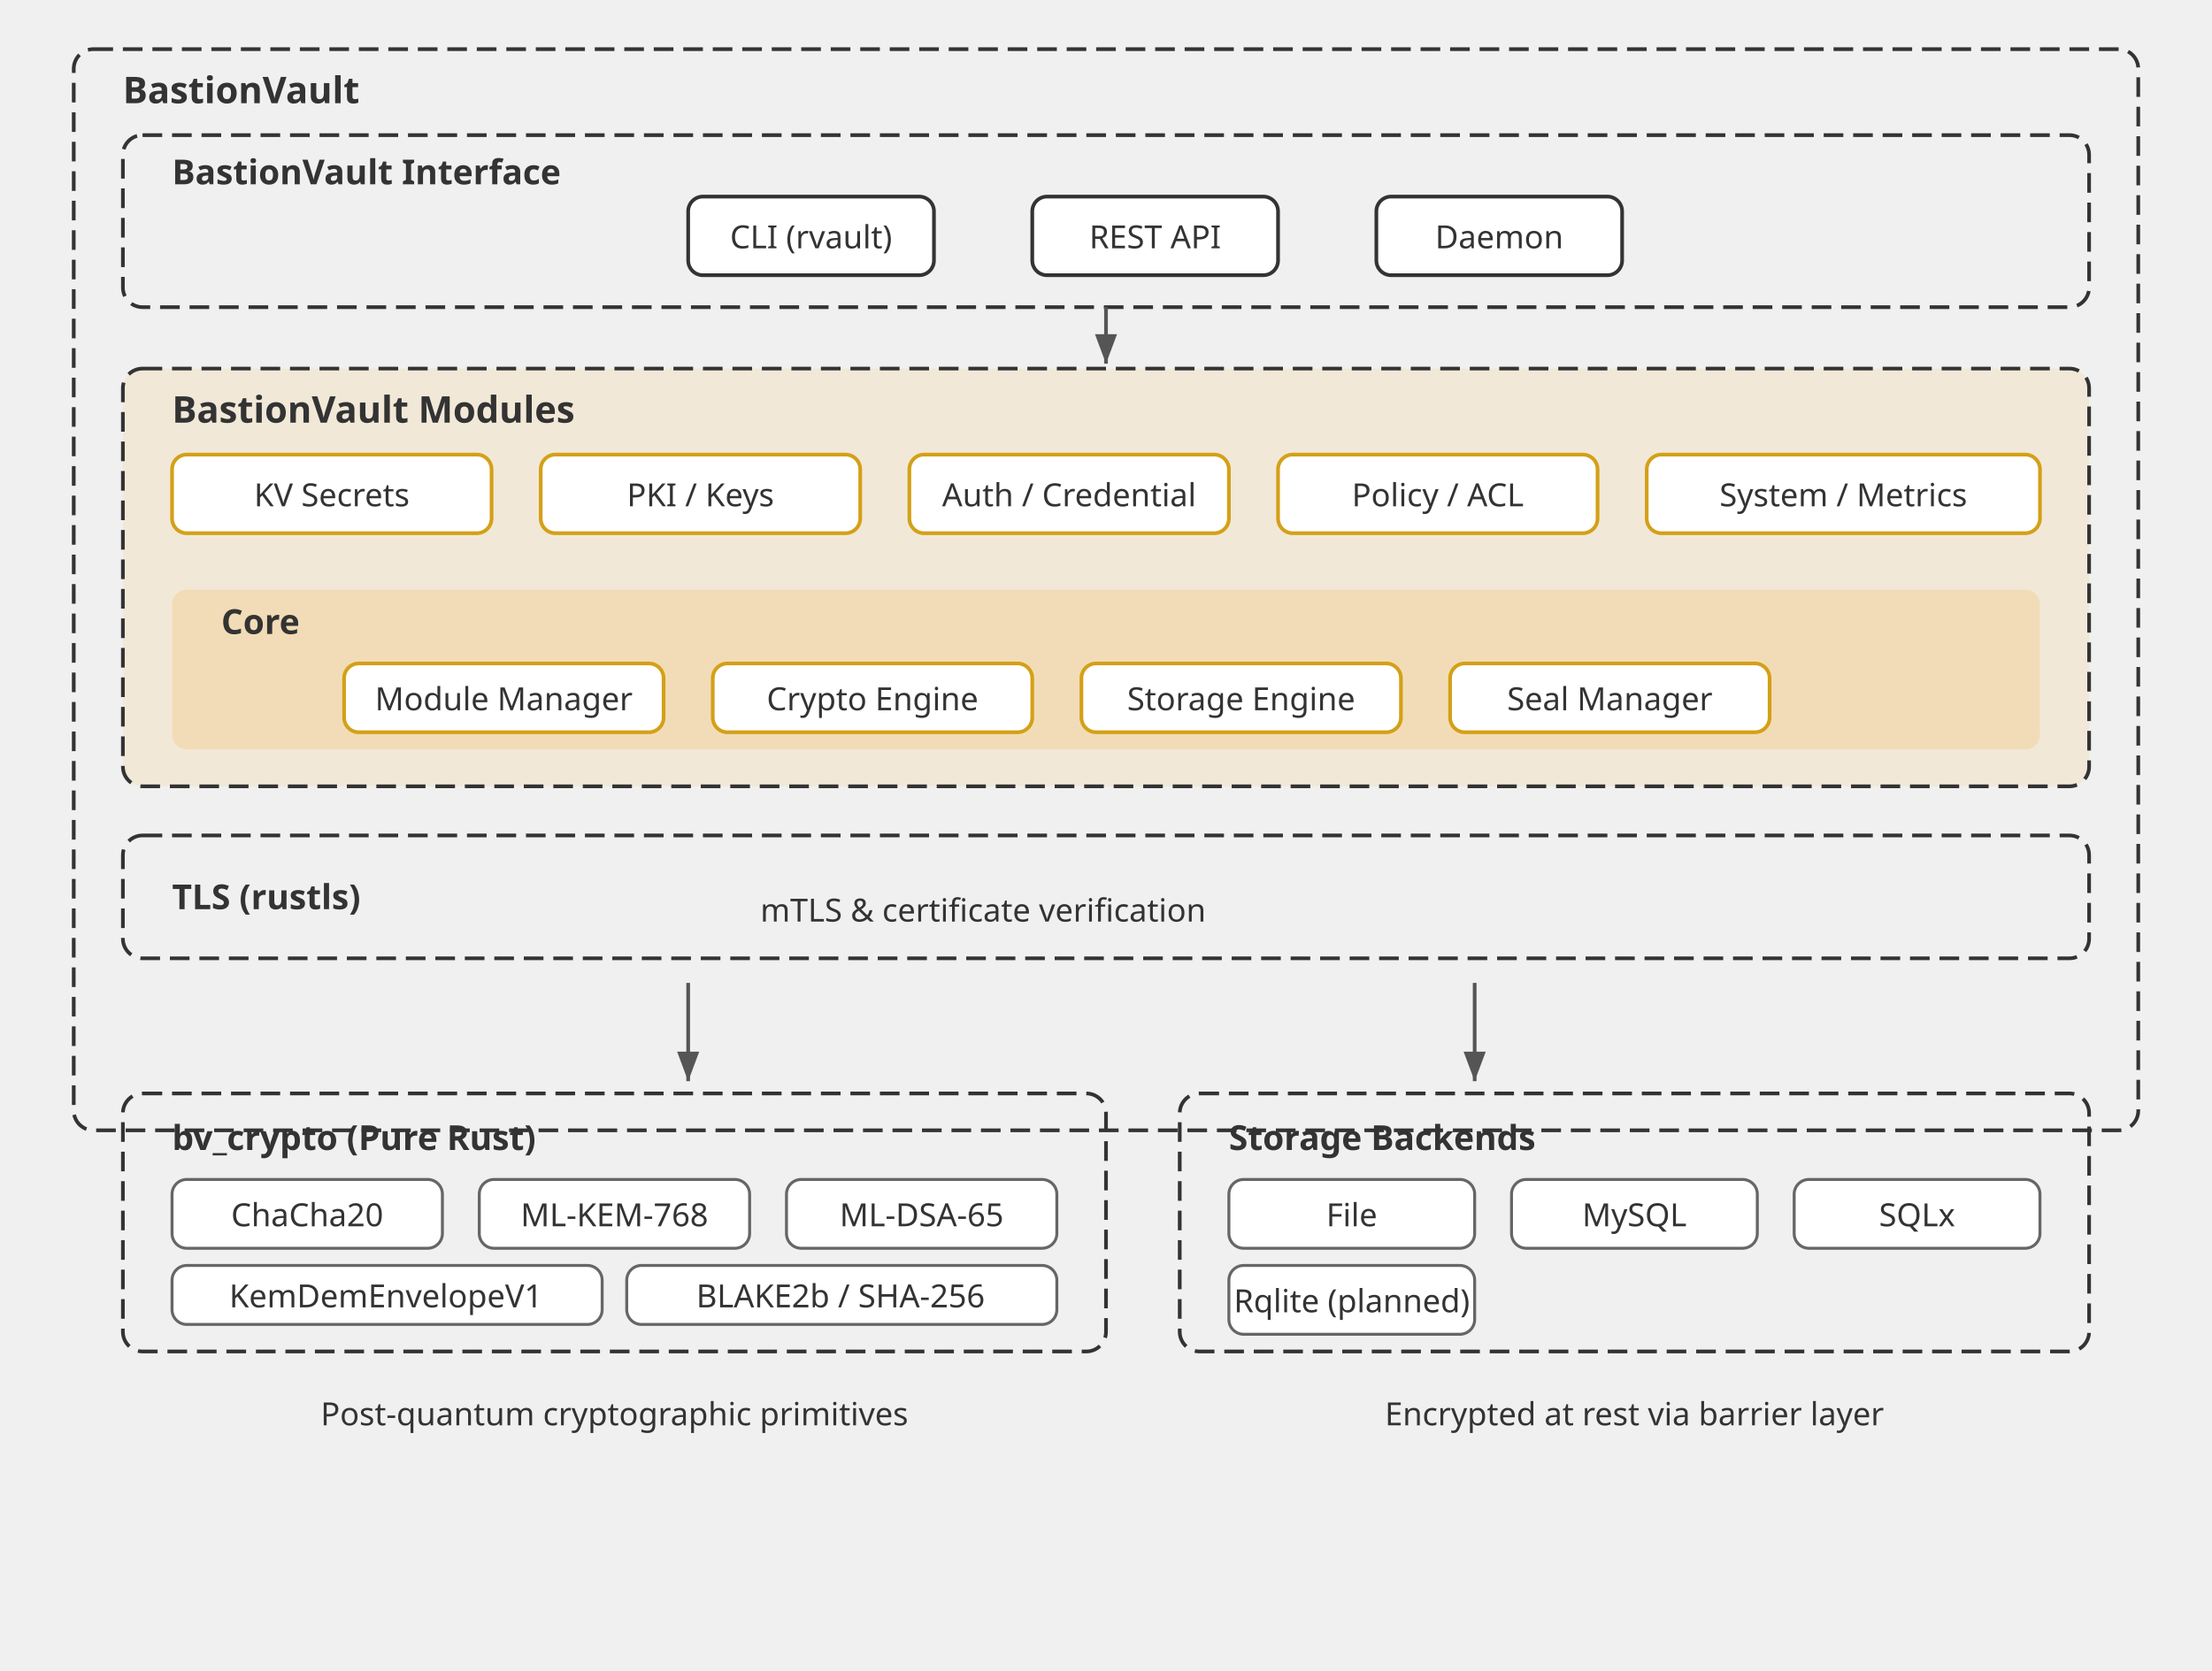
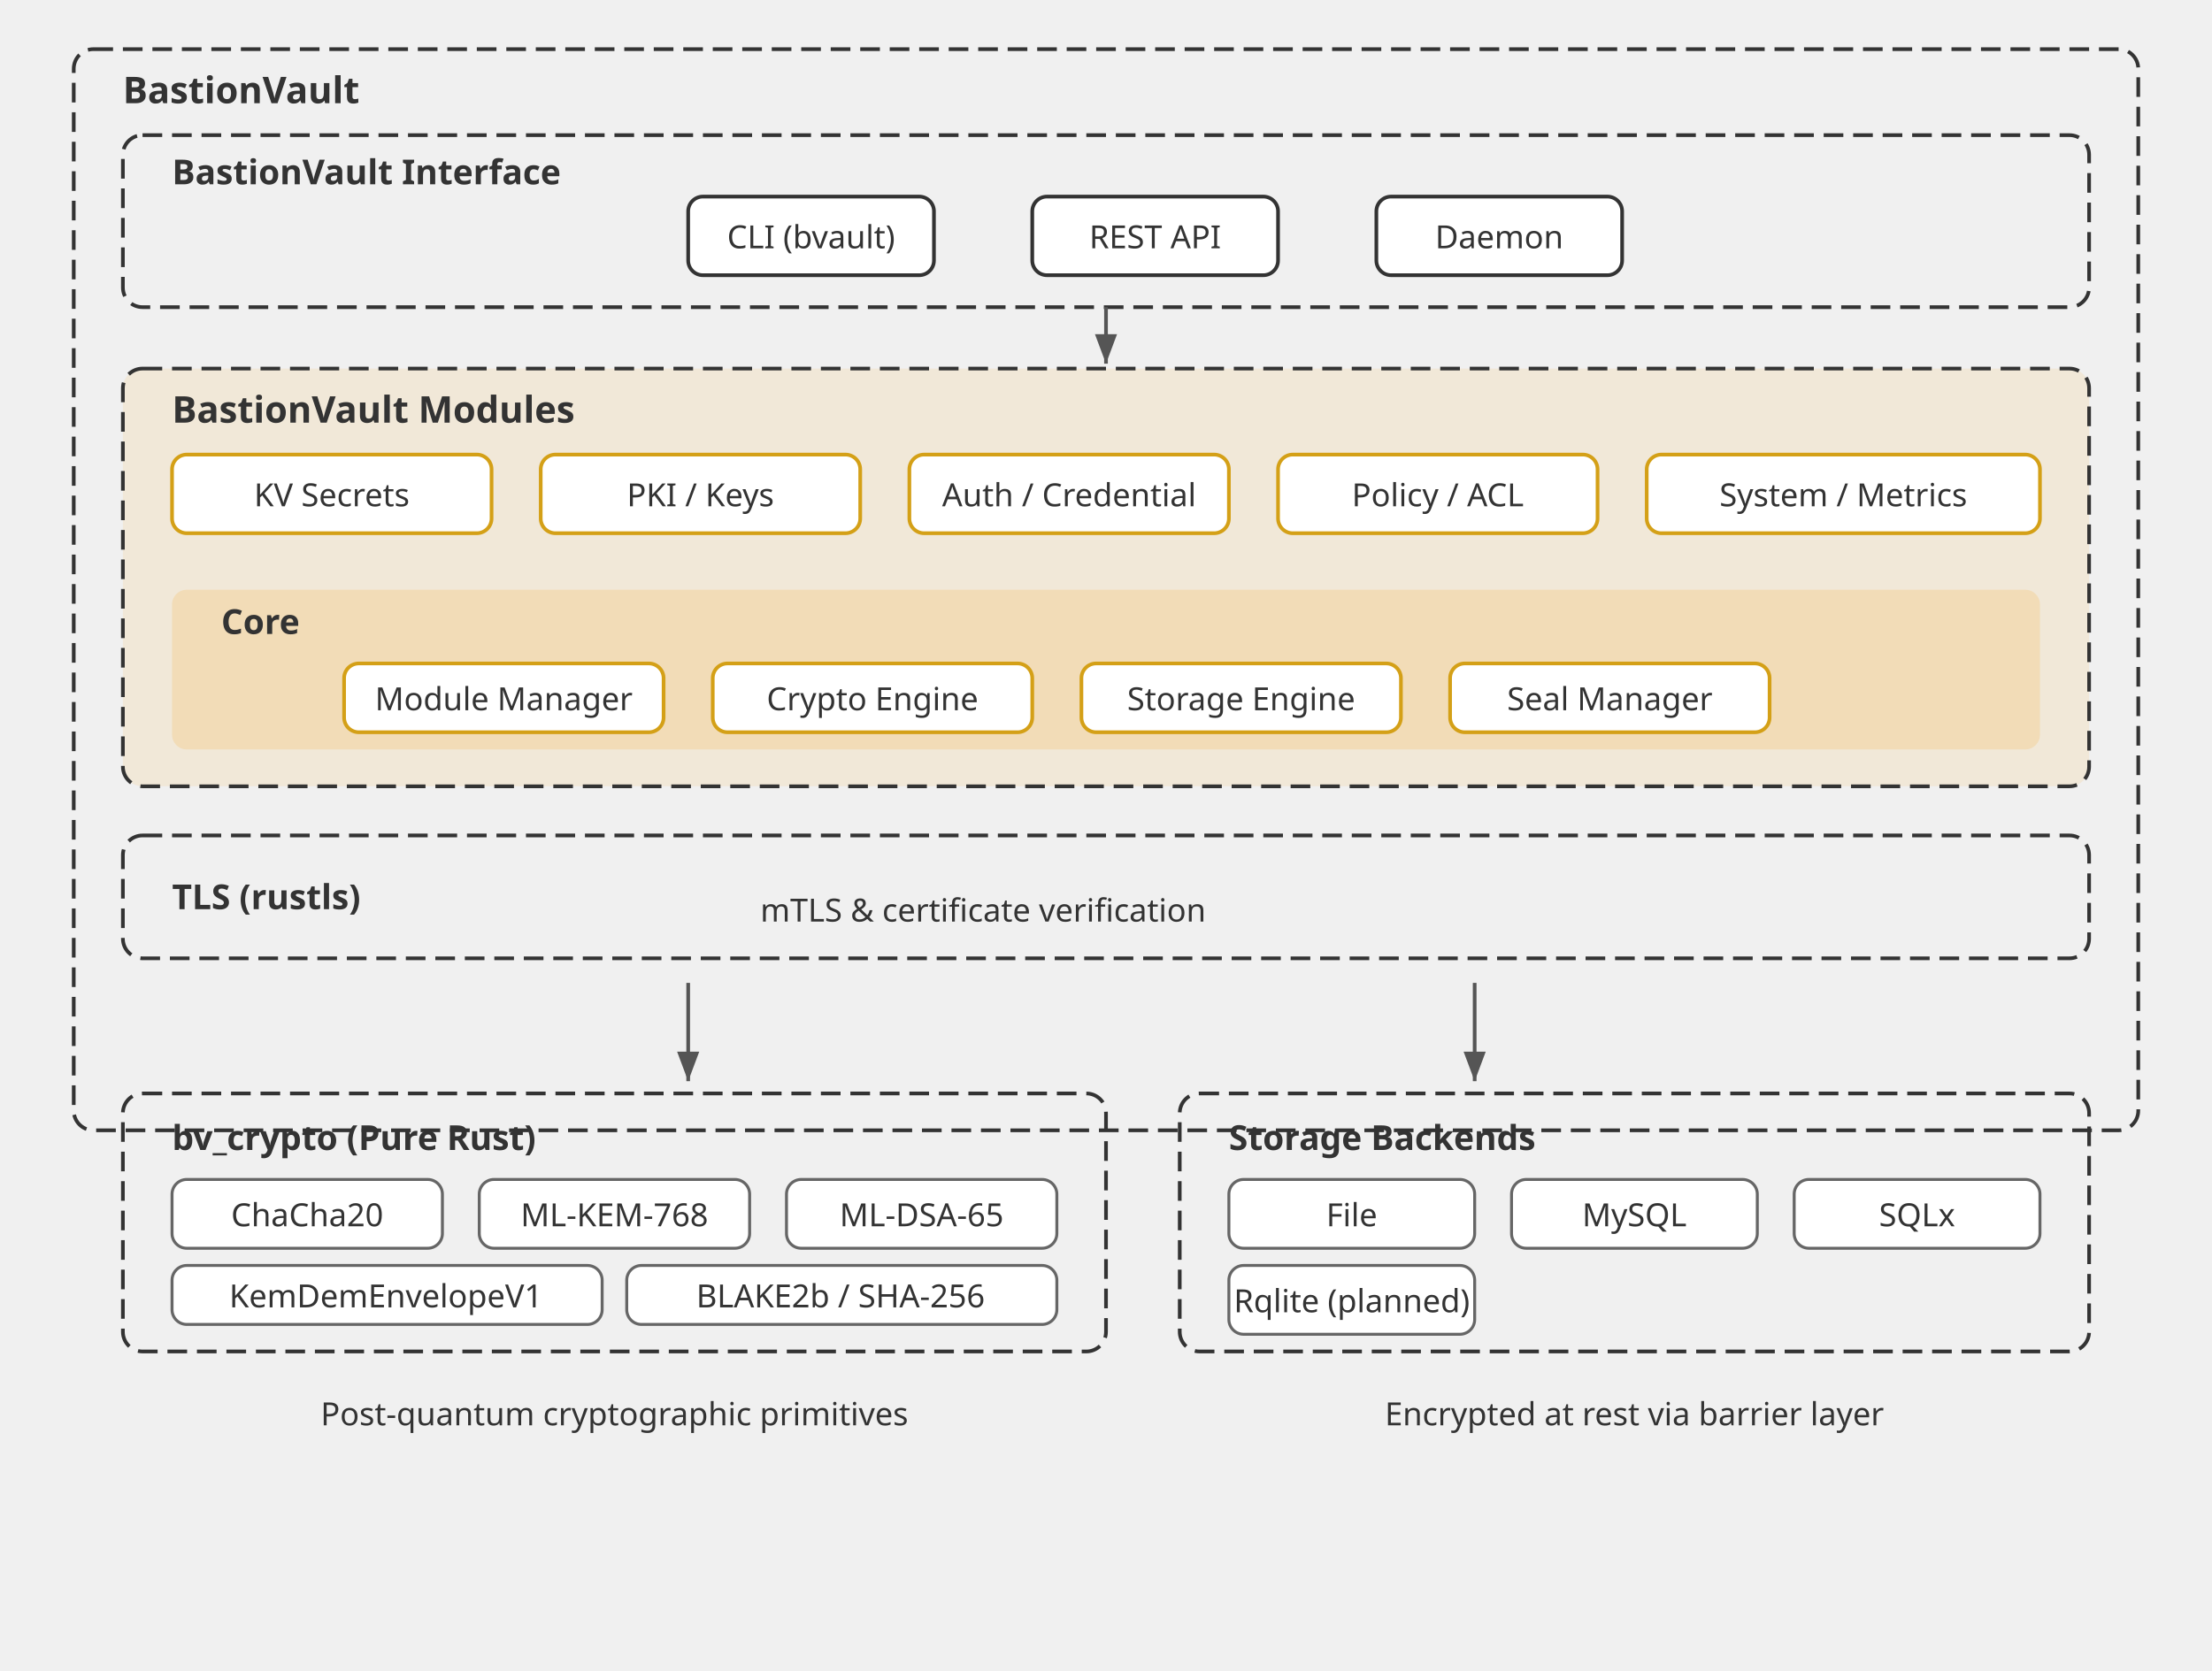
<svg xmlns="http://www.w3.org/2000/svg" viewBox="0 0 900 680" font-family="'Segoe UI', system-ui, -apple-system, sans-serif">
  <defs>
    <style>
      .box { fill: #fff; stroke: #333; stroke-width: 1.5; rx: 6; }
      .group { fill: none; stroke: #333; stroke-width: 1.5; stroke-dasharray: 8,4; rx: 8; }
      .group-fill { fill: #f5a623; opacity: 0.12; stroke: none; rx: 8; }
      .label { font-size: 13px; fill: #333; text-anchor: middle; dominant-baseline: central; }
      .label-bold { font-size: 14px; fill: #333; font-weight: 600; text-anchor: start; }
      .label-title { font-size: 15px; fill: #333; font-weight: 700; text-anchor: start; }
      .module { fill: #fff; stroke: #d4a017; stroke-width: 1.5; rx: 6; }
      .core { fill: #fff; stroke: #d4a017; stroke-width: 1.5; rx: 6; }
      .core-bg { fill: #f5a623; opacity: 0.18; stroke: none; rx: 6; }
      .ext { fill: #fff; stroke: #666; stroke-width: 1.2; rx: 6; }
      .arrow { stroke: #555; stroke-width: 1.5; fill: none; marker-end: url(#arrowhead); }
      .arrow-double { stroke: #555; stroke-width: 1.5; fill: none; marker-end: url(#arrowhead); marker-start: url(#arrowhead-start); }
    </style>
    <marker id="arrowhead" markerWidth="8" markerHeight="6" refX="8" refY="3" orient="auto">
      <polygon points="0 0, 8 3, 0 6" fill="#555" />
    </marker>
    <marker id="arrowhead-start" markerWidth="8" markerHeight="6" refX="0" refY="3" orient="auto">
      <polygon points="8 0, 0 3, 8 6" fill="#555" />
    </marker>
  </defs>
  <rect class="group" x="30" y="20" width="840" height="440" />
  <text class="label-title" x="50" y="42">BastionVault</text>
  <rect class="group" x="50" y="55" width="800" height="70" />
  <text class="label-bold" x="70" y="75">BastionVault Interface</text>
  <rect class="box" x="280" y="80" width="100" height="32" />
-   <text class="label" x="330" y="96">CLI (rvault)</text>
+   <text class="label" x="330" y="96">CLI (bvault)</text>
  <rect class="box" x="420" y="80" width="100" height="32" />
  <text class="label" x="470" y="96">REST API</text>
  <rect class="box" x="560" y="80" width="100" height="32" />
  <text class="label" x="610" y="96">Daemon</text>
  <line class="arrow" x1="450" y1="125" x2="450" y2="148" />
  <rect class="group-fill" x="50" y="150" width="800" height="170" />
  <rect class="group" x="50" y="150" width="800" height="170" />
  <text class="label-title" x="70" y="172">BastionVault Modules</text>
  <rect class="module" x="70" y="185" width="130" height="32" />
  <text class="label" x="135" y="201">KV Secrets</text>
  <rect class="module" x="220" y="185" width="130" height="32" />
  <text class="label" x="285" y="201">PKI / Keys</text>
  <rect class="module" x="370" y="185" width="130" height="32" />
  <text class="label" x="435" y="201">Auth / Credential</text>
  <rect class="module" x="520" y="185" width="130" height="32" />
  <text class="label" x="585" y="201">Policy / ACL</text>
  <rect class="module" x="670" y="185" width="160" height="32" />
  <text class="label" x="750" y="201">System / Metrics</text>
  <rect class="core-bg" x="70" y="240" width="760" height="65" />
  <text class="label-bold" x="90" y="258">Core</text>
  <rect class="core" x="140" y="270" width="130" height="28" />
  <text class="label" x="205" y="284">Module Manager</text>
  <rect class="core" x="290" y="270" width="130" height="28" />
  <text class="label" x="355" y="284">Crypto Engine</text>
  <rect class="core" x="440" y="270" width="130" height="28" />
  <text class="label" x="505" y="284">Storage Engine</text>
  <rect class="core" x="590" y="270" width="130" height="28" />
  <text class="label" x="655" y="284">Seal Manager</text>
  <rect class="group" x="50" y="340" width="800" height="50" />
  <text class="label-bold" x="70" y="370">TLS (rustls)</text>
  <text class="label" x="400" y="370">mTLS &amp; certificate verification</text>
  <line class="arrow" x1="280" y1="400" x2="280" y2="440" />
  <line class="arrow" x1="600" y1="400" x2="600" y2="440" />
  <rect class="group" x="50" y="445" width="400" height="105" />
  <text class="label-bold" x="70" y="468">bv_crypto (Pure Rust)</text>
  <rect class="ext" x="70" y="480" width="110" height="28" />
  <text class="label" x="125" y="494">ChaCha20</text>
  <rect class="ext" x="195" y="480" width="110" height="28" />
  <text class="label" x="250" y="494">ML-KEM-768</text>
  <rect class="ext" x="320" y="480" width="110" height="28" />
  <text class="label" x="375" y="494">ML-DSA-65</text>
  <rect class="ext" x="70" y="515" width="175" height="24" />
  <text class="label" x="157" y="527" font-size="11">KemDemEnvelopeV1</text>
  <rect class="ext" x="255" y="515" width="175" height="24" />
  <text class="label" x="342" y="527" font-size="11">BLAKE2b / SHA-256</text>
  <rect class="group" x="480" y="445" width="370" height="105" />
  <text class="label-bold" x="500" y="468">Storage Backends</text>
  <rect class="ext" x="500" y="480" width="100" height="28" />
  <text class="label" x="550" y="494">File</text>
  <rect class="ext" x="615" y="480" width="100" height="28" />
  <text class="label" x="665" y="494">MySQL</text>
  <rect class="ext" x="730" y="480" width="100" height="28" />
  <text class="label" x="780" y="494">SQLx</text>
  <rect class="ext" x="500" y="515" width="100" height="28" />
  <text class="label" x="550" y="529" font-size="12">Rqlite (planned)</text>
  <text class="label" x="250" y="575" font-size="12" fill="#888">Post-quantum cryptographic primitives</text>
  <text class="label" x="665" y="575" font-size="12" fill="#888">Encrypted at rest via barrier layer</text>
</svg>
